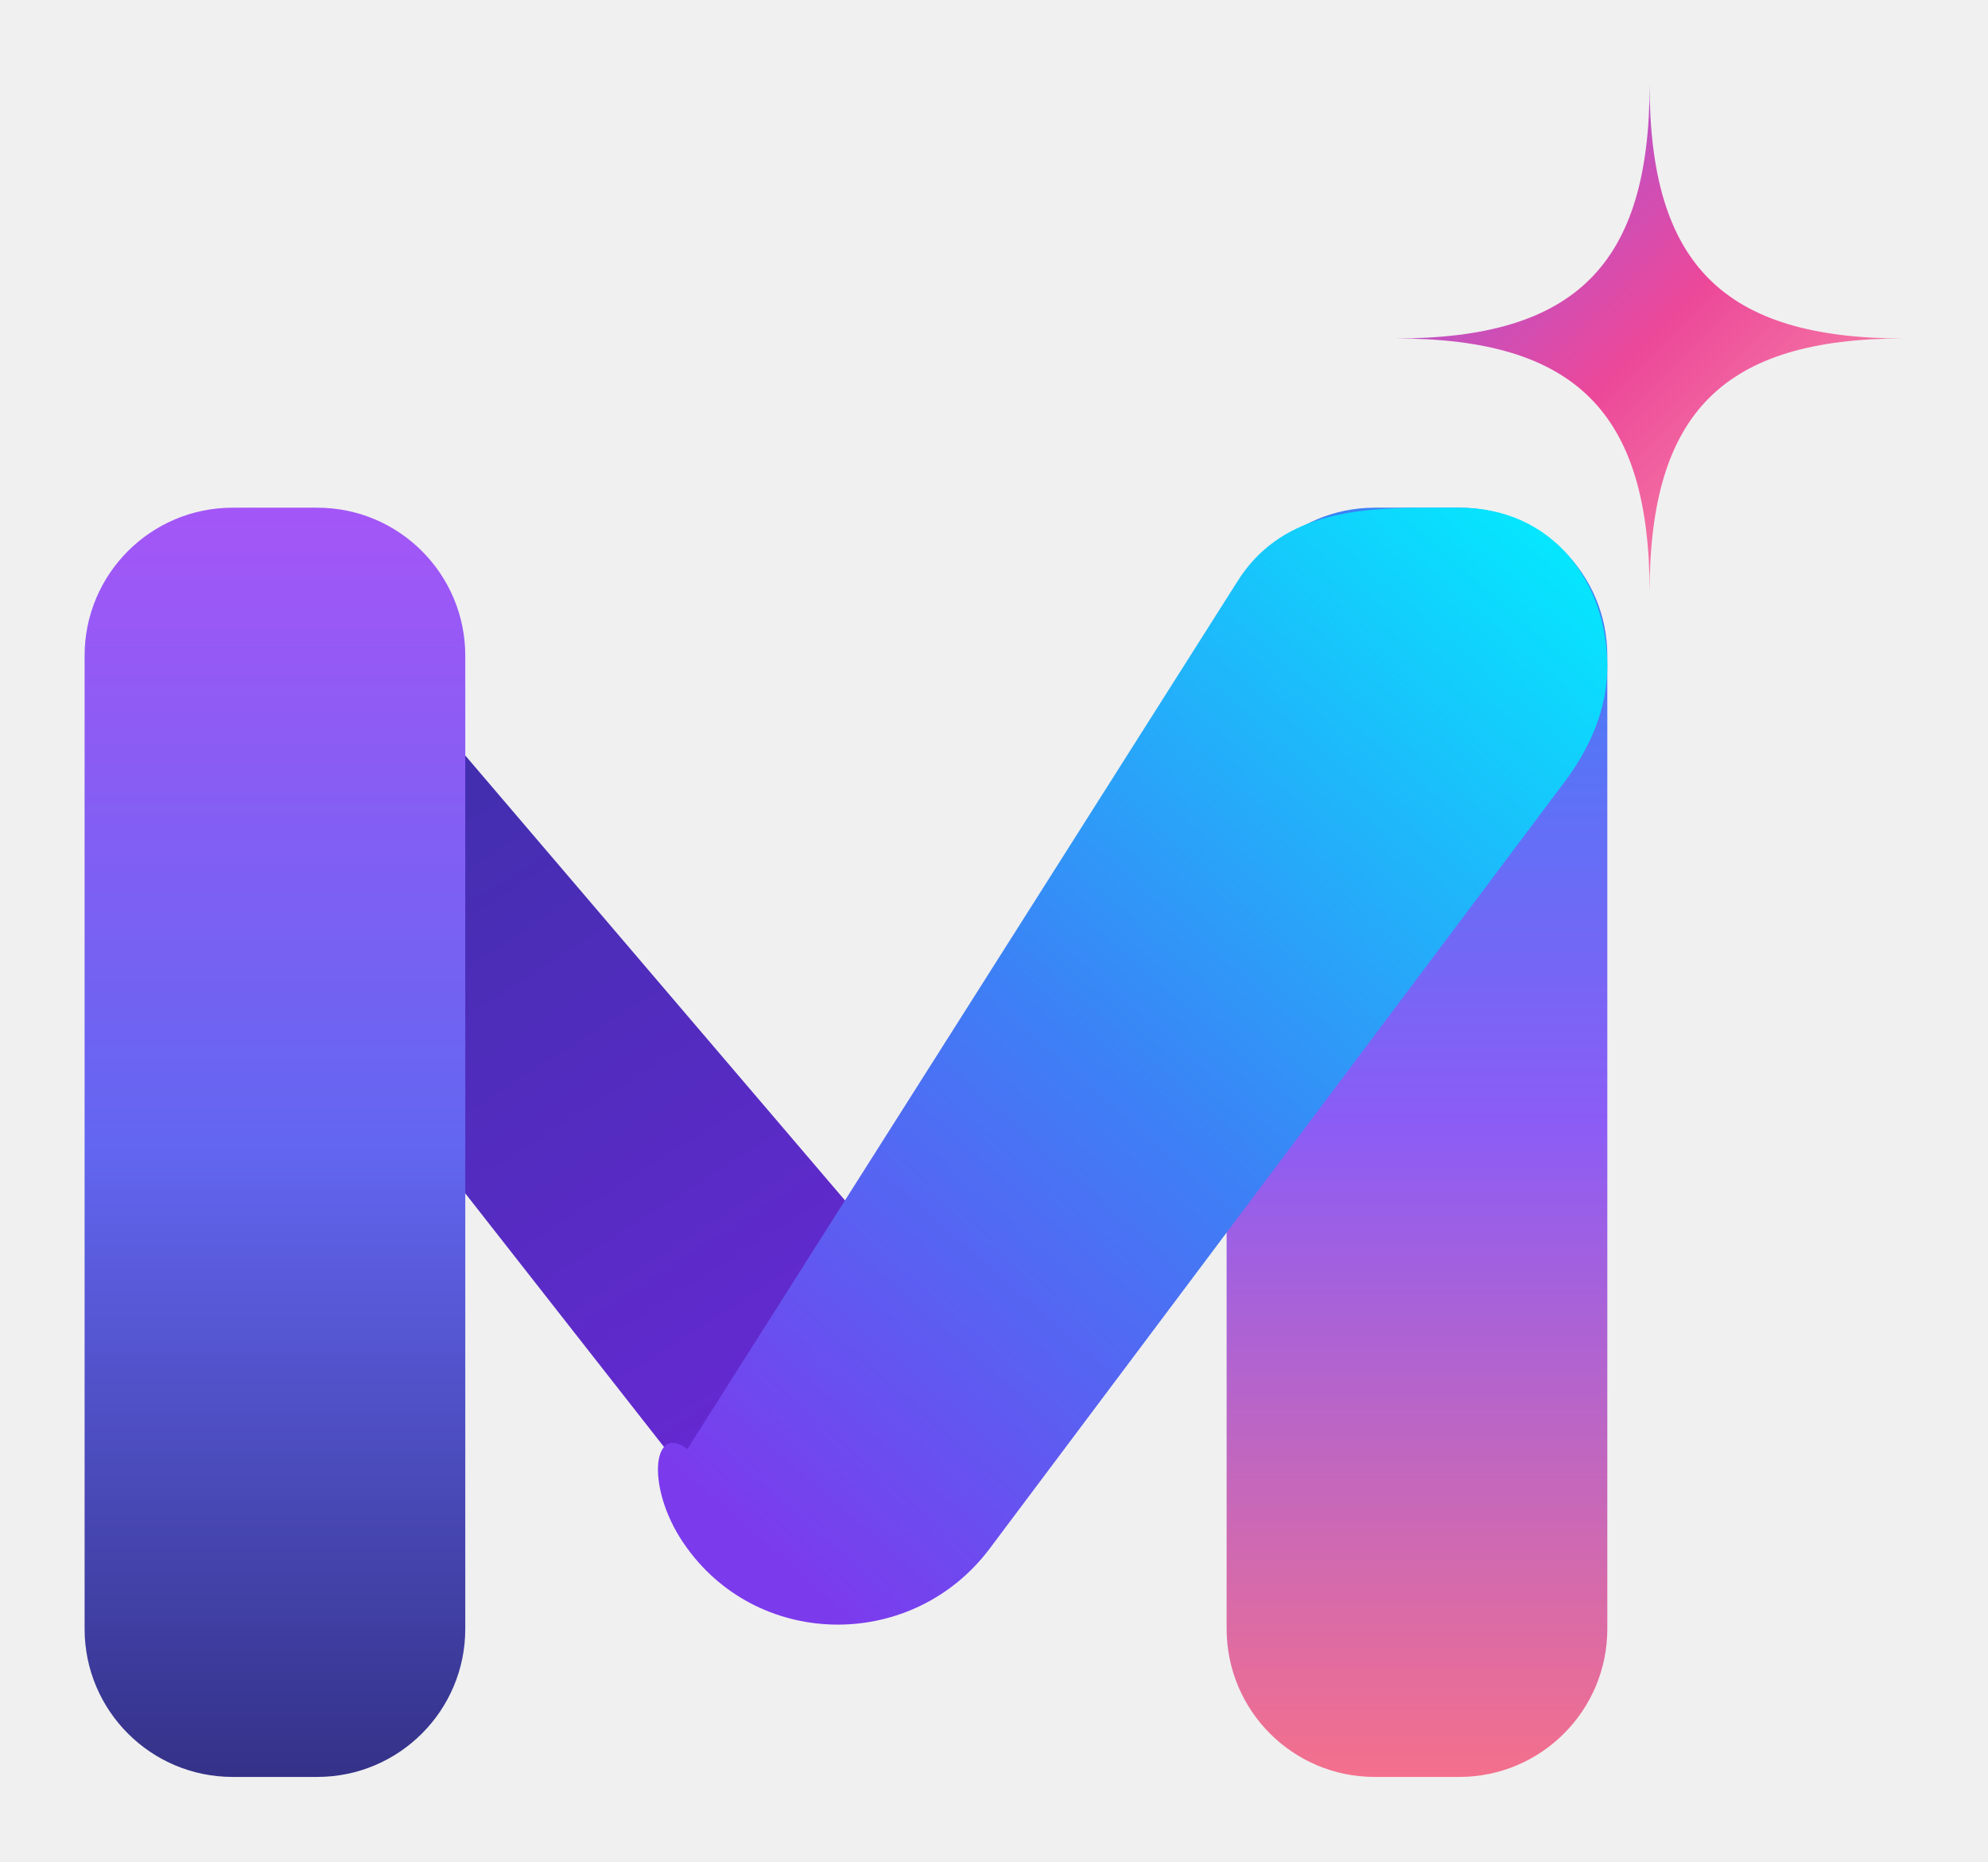
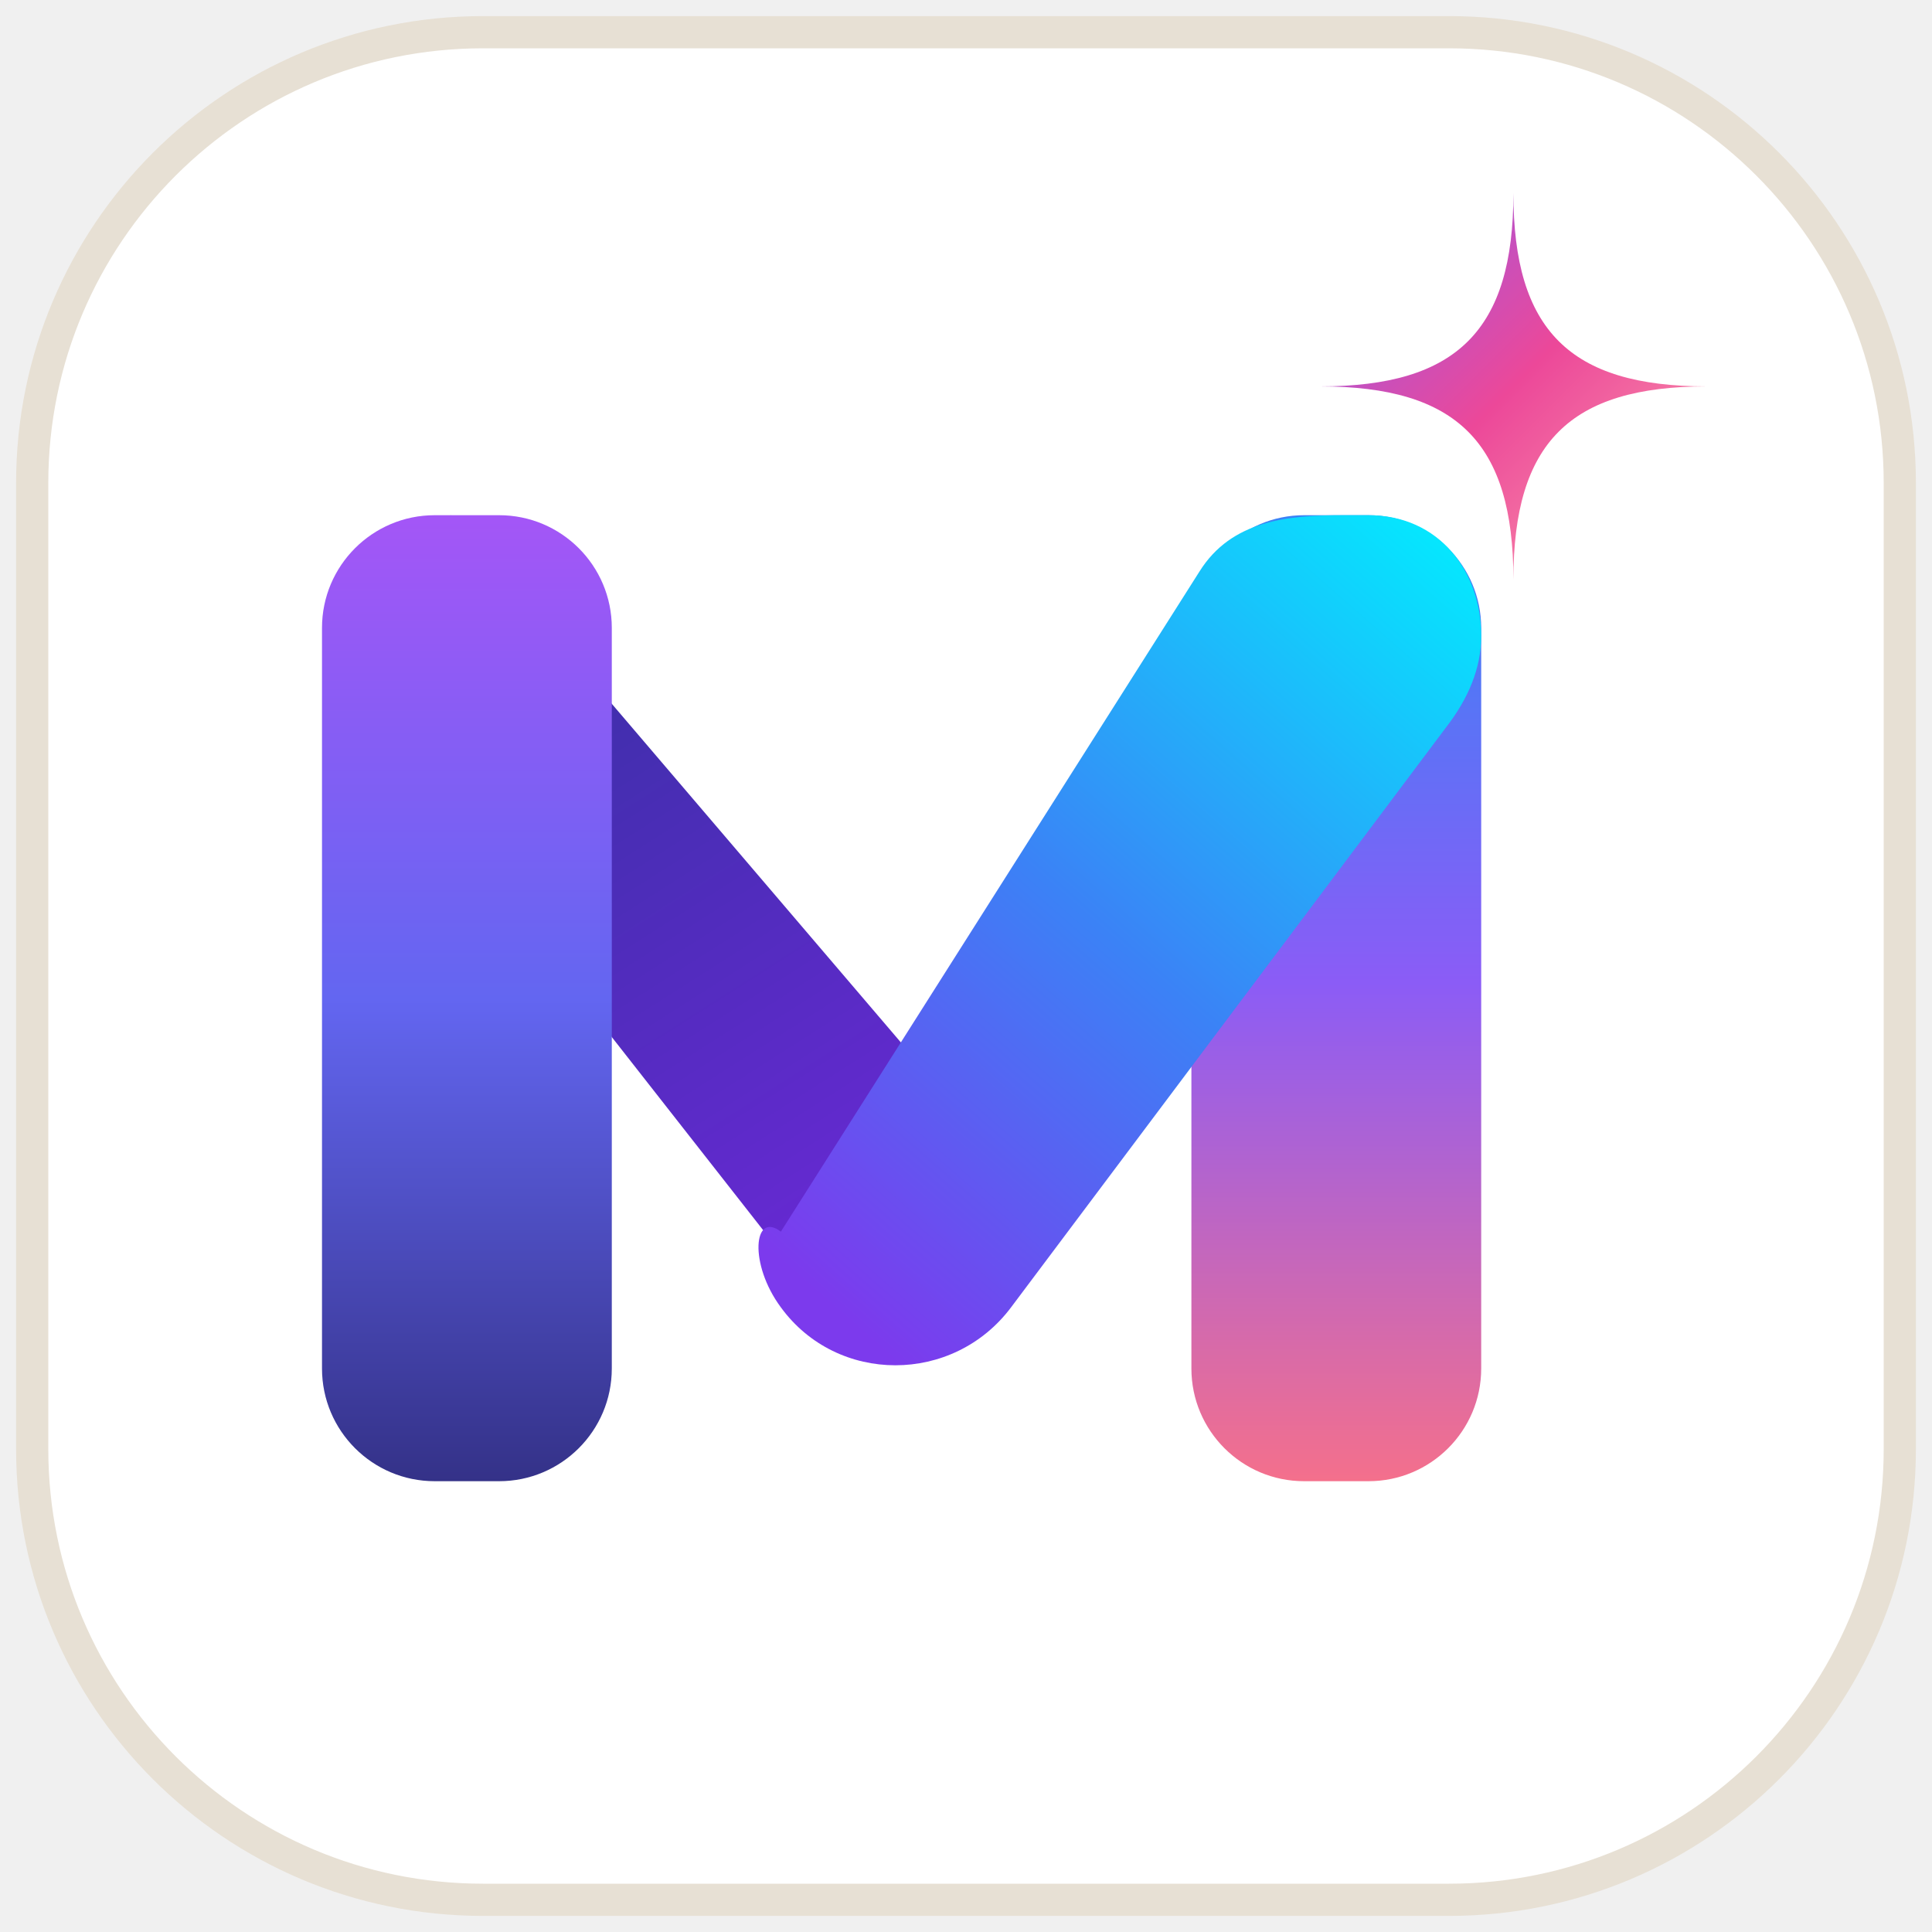
- <svg xmlns="http://www.w3.org/2000/svg" viewBox="16 8 94 88" width="100%" height="100%" fill="none">
+ <svg xmlns="http://www.w3.org/2000/svg" viewBox="0 0 120 120" width="64" height="64" fill="none">
  <defs>
    <linearGradient id="m-pillar-left" x1="28" y1="30" x2="28" y2="94" gradientUnits="userSpaceOnUse">
      <stop offset="0%" stop-color="#A855F7" />
      <stop offset="50%" stop-color="#6366F1" />
      <stop offset="100%" stop-color="#312E81" />
    </linearGradient>
    <linearGradient id="m-fold-left" x1="34" y1="34" x2="62" y2="78" gradientUnits="userSpaceOnUse">
      <stop offset="0%" stop-color="#3730A3" />
      <stop offset="100%" stop-color="#6D28D9" />
    </linearGradient>
    <linearGradient id="m-pillar-right" x1="84" y1="34" x2="84" y2="94" gradientUnits="userSpaceOnUse">
      <stop offset="0%" stop-color="#3B82F6" />
      <stop offset="45%" stop-color="#8B5CF6" />
      <stop offset="100%" stop-color="#FB7185" />
    </linearGradient>
    <linearGradient id="m-fold-right" x1="48" y1="78" x2="90" y2="30" gradientUnits="userSpaceOnUse">
      <stop offset="0%" stop-color="#7C3AED" />
      <stop offset="45%" stop-color="#3B82F6" />
      <stop offset="100%" stop-color="#00F0FF" />
    </linearGradient>
    <linearGradient id="sparkle-grad" x1="82" y1="12" x2="106" y2="36" gradientUnits="userSpaceOnUse">
      <stop offset="0%" stop-color="#8B5CF6" />
      <stop offset="50%" stop-color="#EC4899" />
      <stop offset="100%" stop-color="#FDA4AF" />
    </linearGradient>
  </defs>
+   <rect x="2" y="2" width="116" height="116" rx="28" fill="#FFFFFF" stroke="#E7E0D4" stroke-width="2" />
  <path d="M28 32L63 73L51 81L22 44L28 32Z" fill="url(#m-fold-left)" />
  <rect x="74" y="32" width="18" height="60" rx="7" fill="url(#m-pillar-right)" />
  <rect x="20" y="32" width="18" height="60" rx="7" fill="url(#m-pillar-left)" />
  <path d="M48.5 76.5L74.5 35.5C76.5 32.3 80 32 83.5 32H85C89.4 32 92 35.5 92 39.5C92 41.5 91.2 43.4 89.8 45.2L62.8 81.2C59.2 86 52 86 48.5 81.2C46.5 78.5 46.8 75.2 48.5 76.5Z" fill="url(#m-fold-right)" />
  <path d="M94 12C94 20.5 97.5 24 106 24C97.5 24 94 27.5 94 36C94 27.5 90.5 24 82 24C90.5 24 94 20.5 94 12Z" fill="url(#sparkle-grad)" />
</svg>
